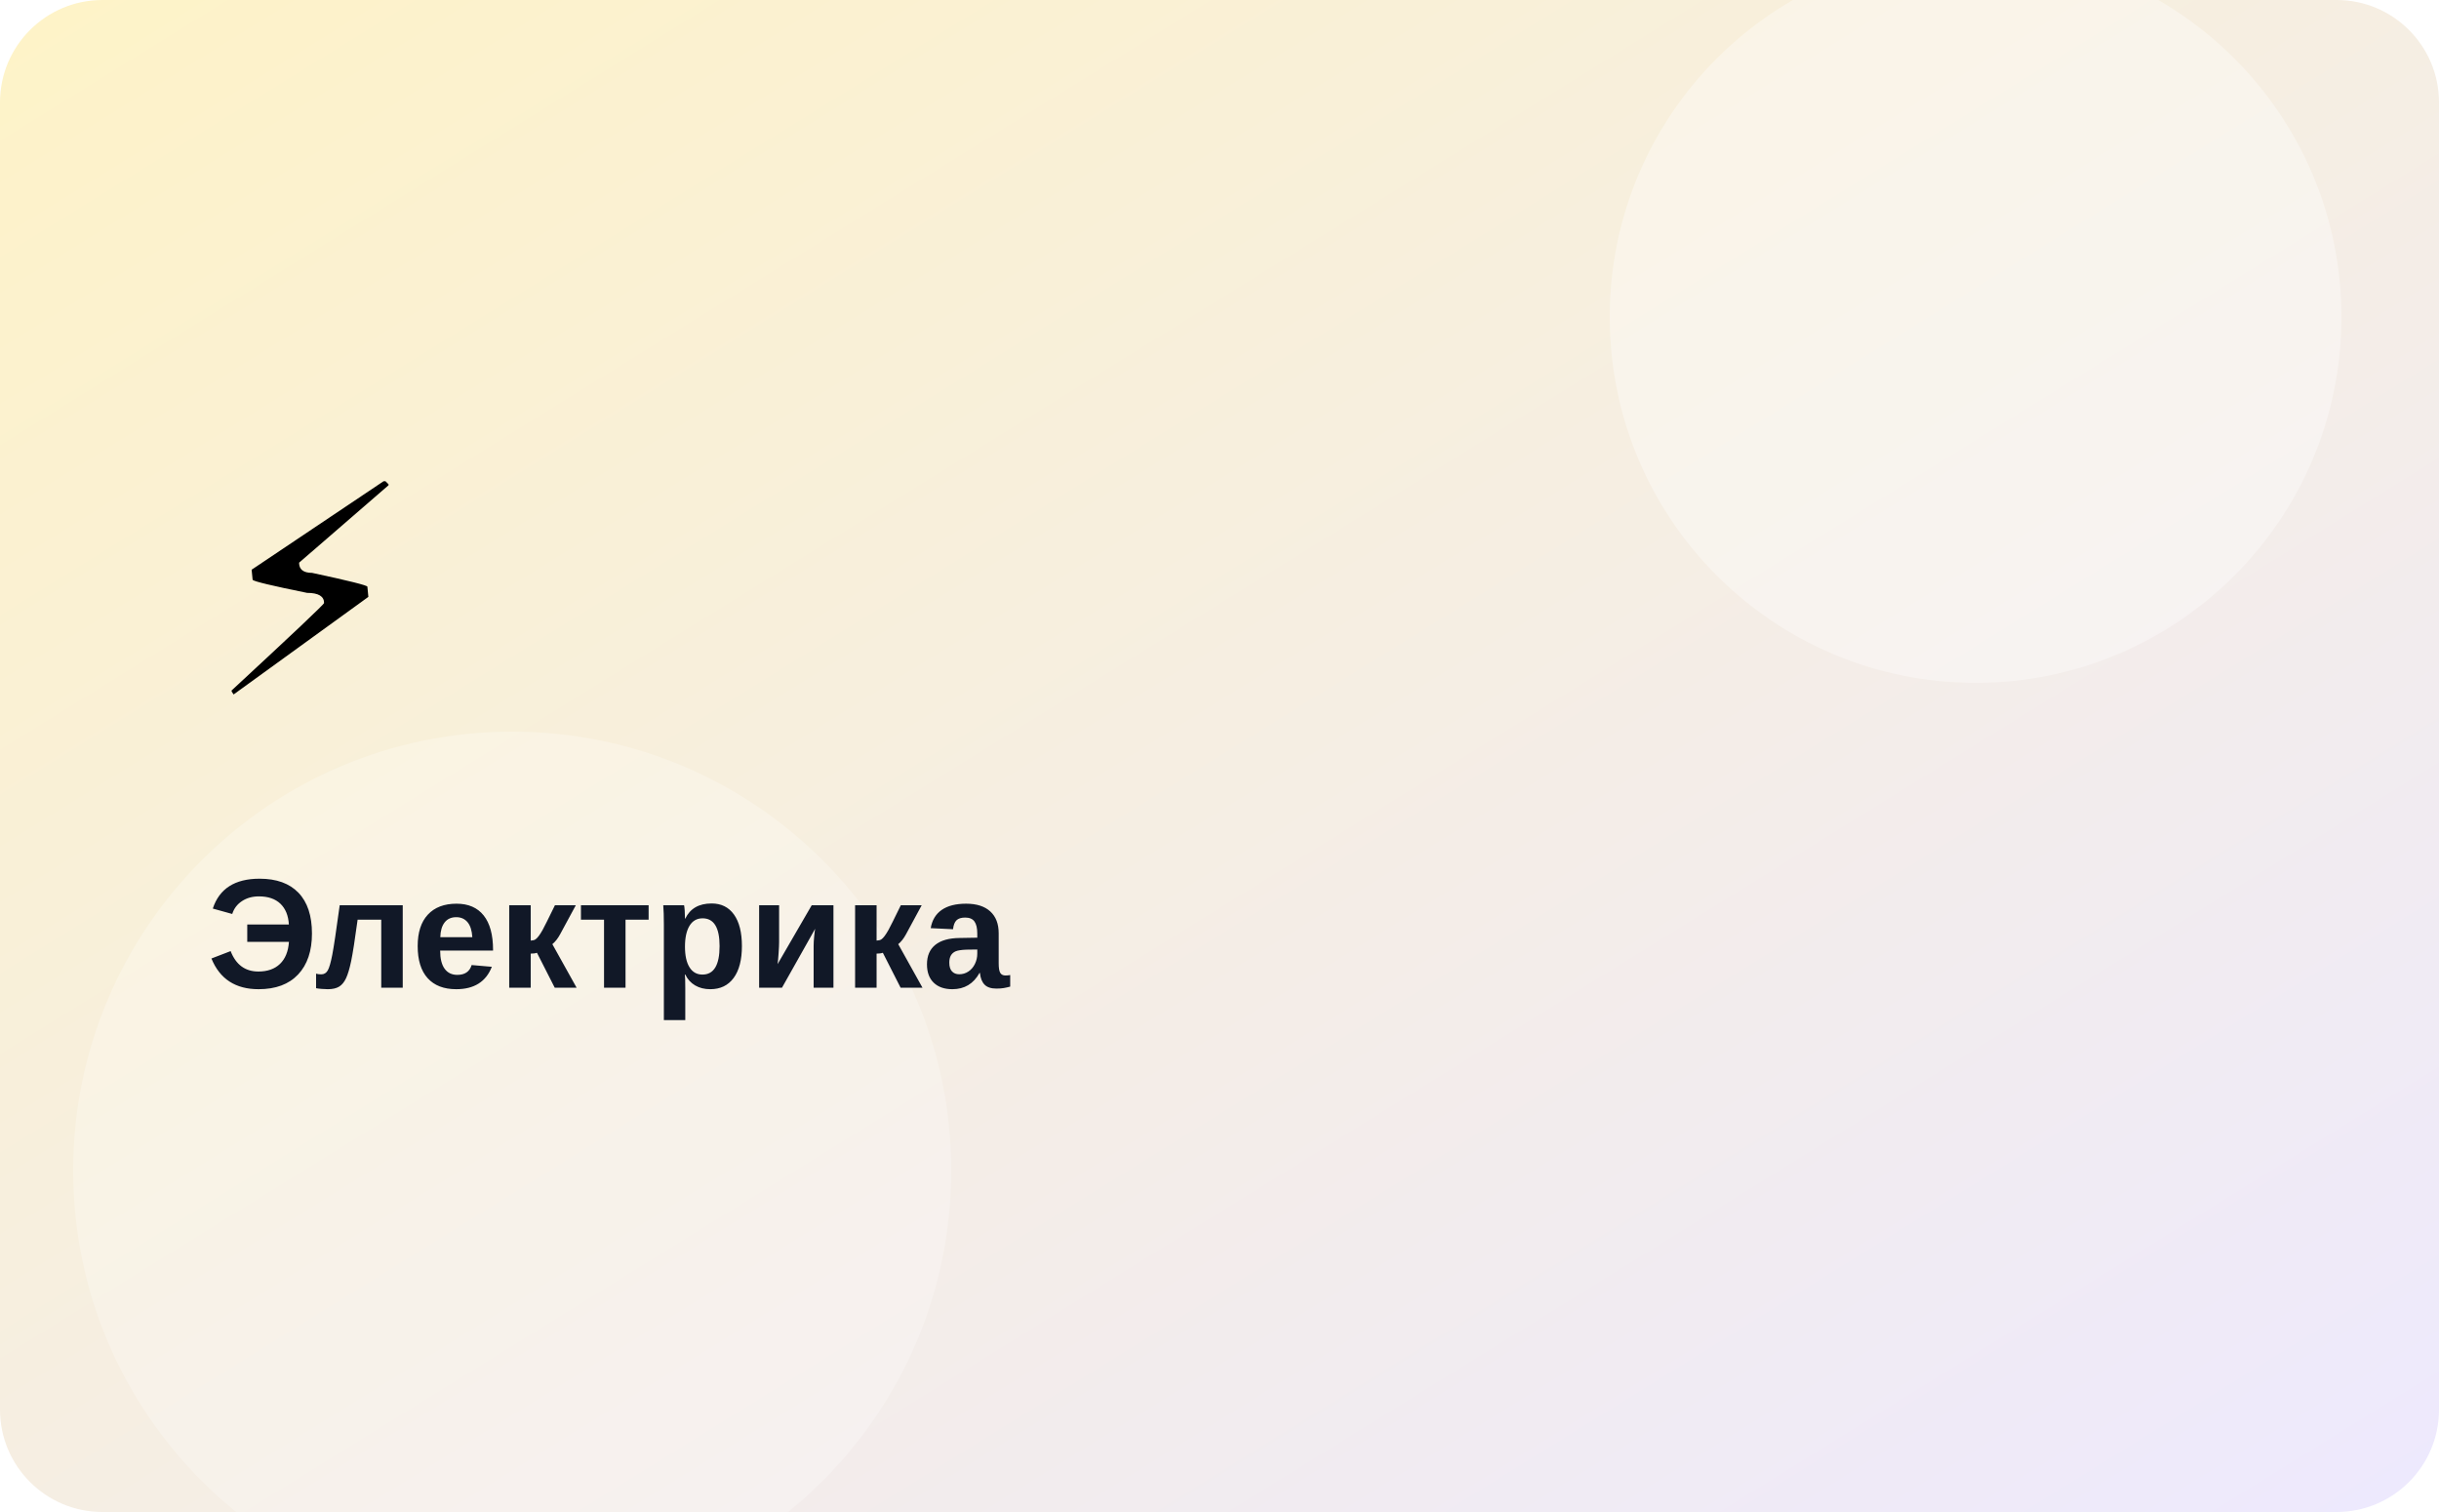
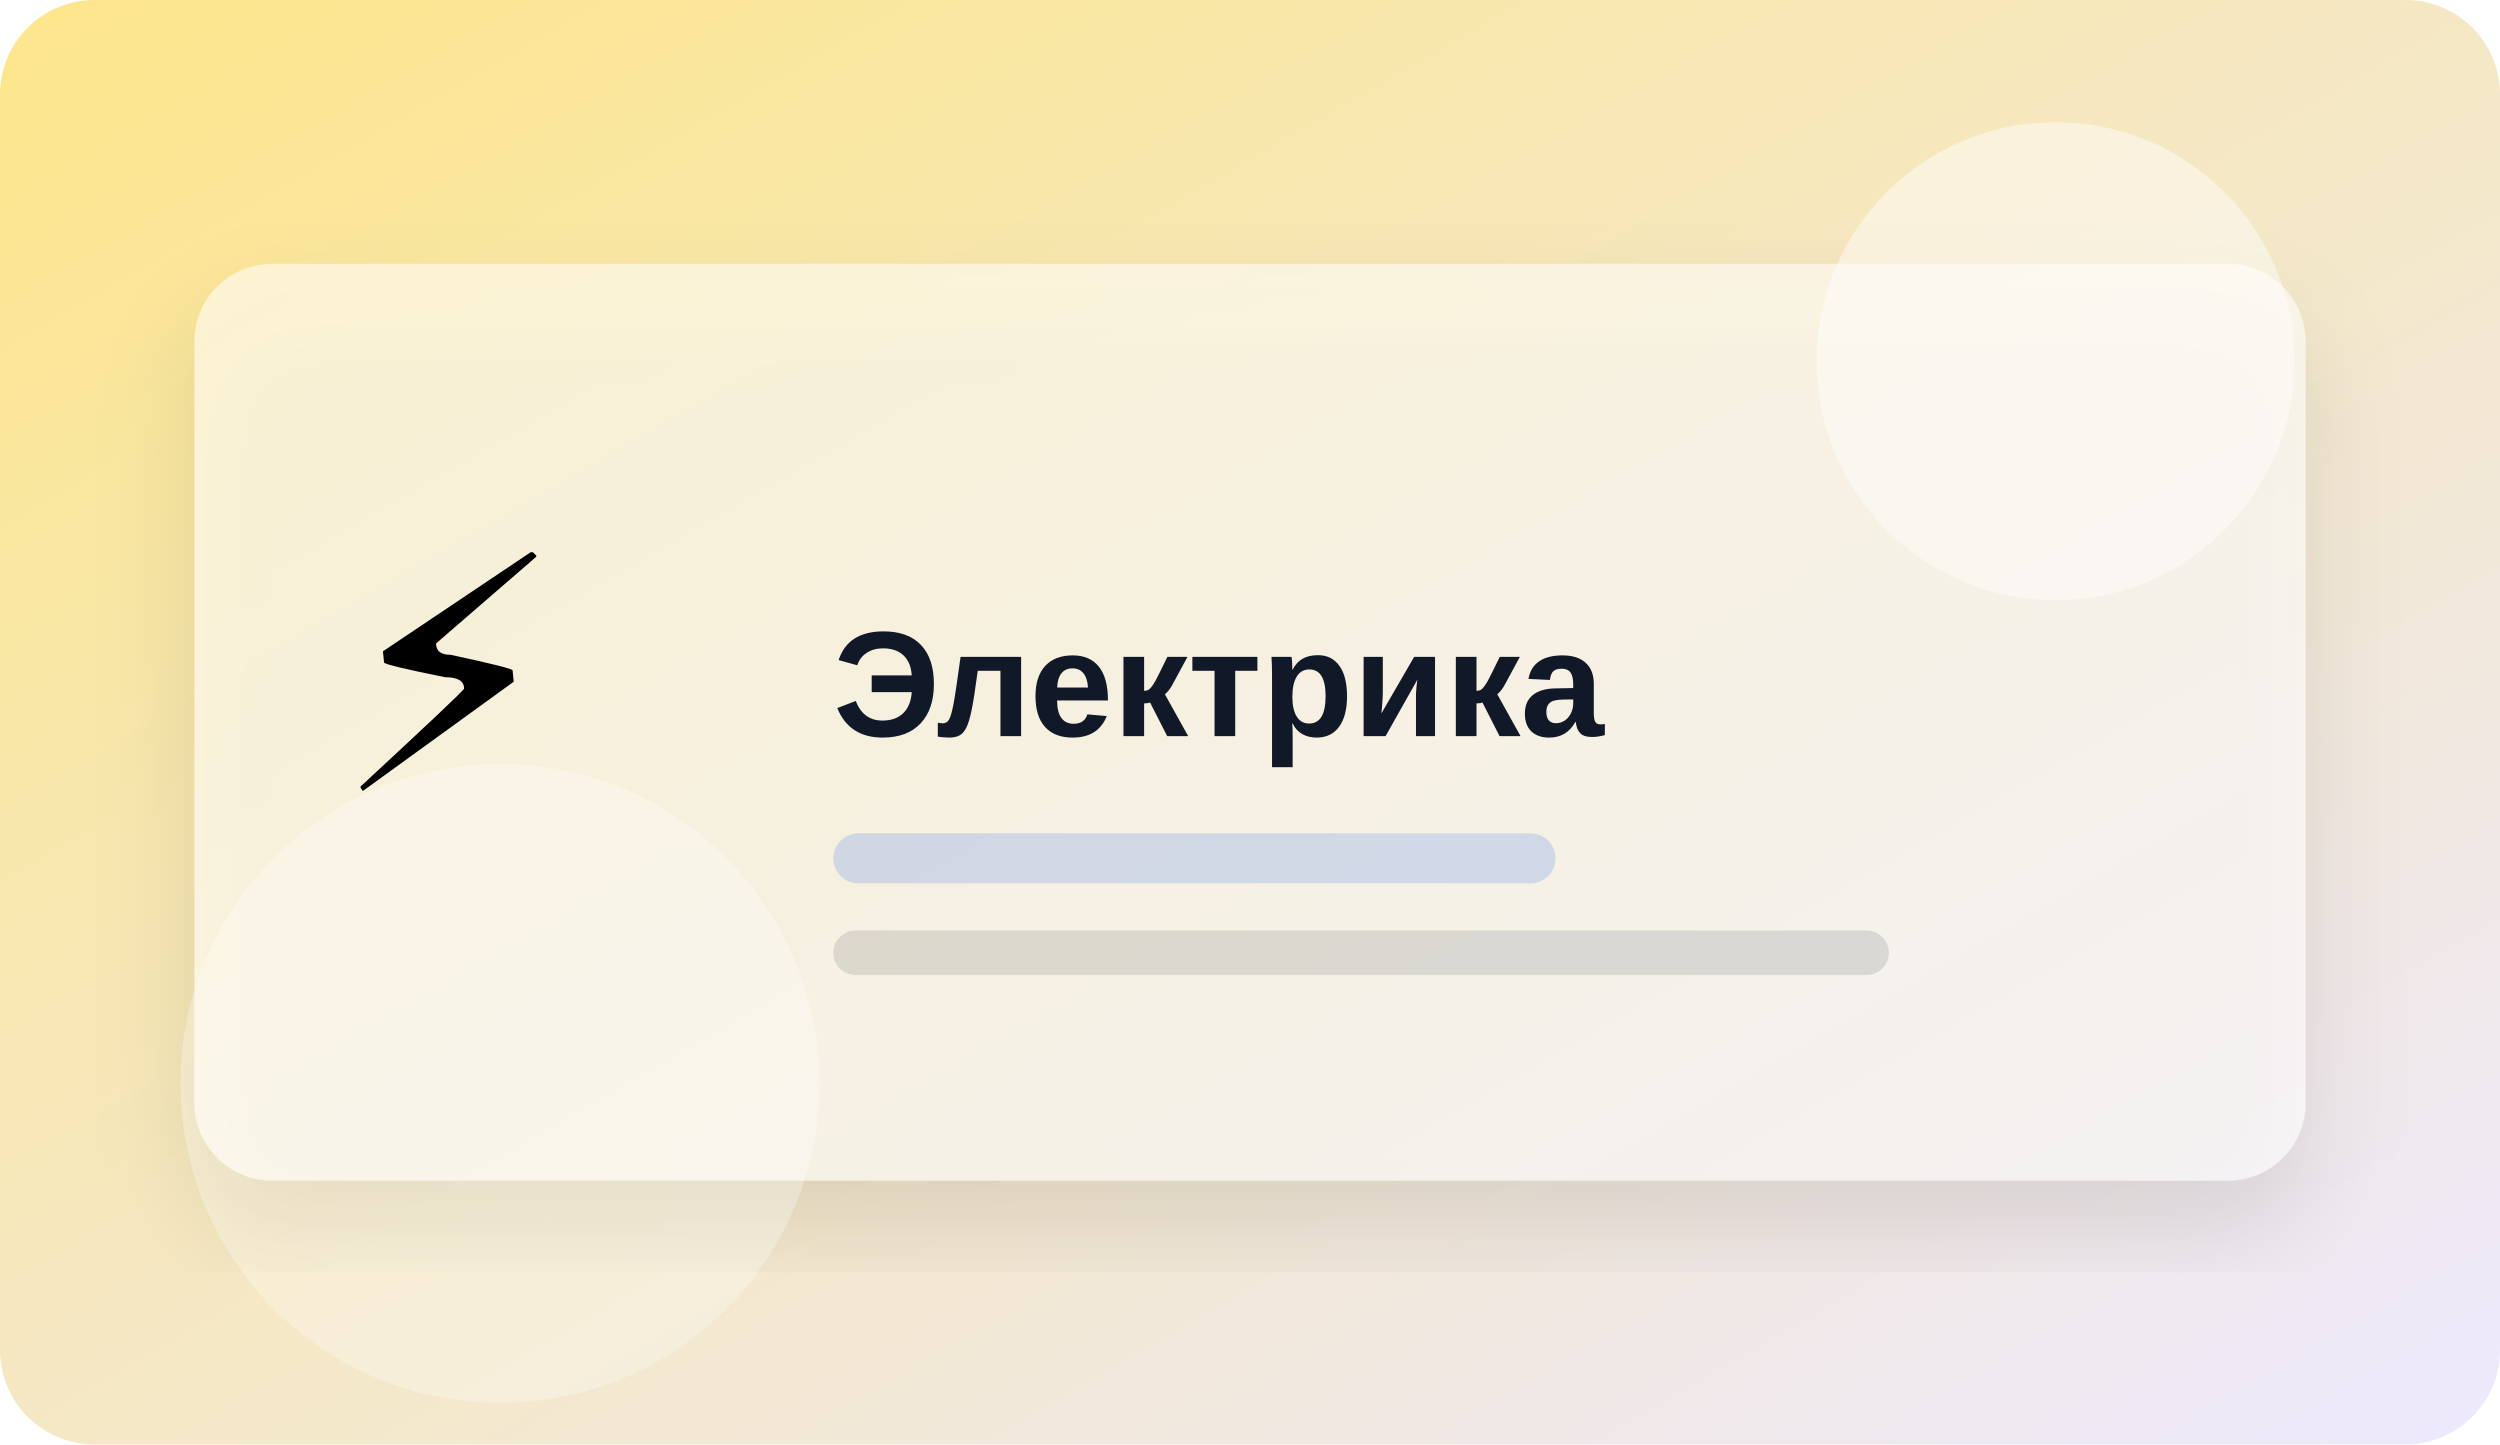
- <svg xmlns="http://www.w3.org/2000/svg" width="1000" height="620" viewBox="0 0 1000 620">
+ <svg xmlns="http://www.w3.org/2000/svg" width="900" height="520" viewBox="0 0 900 520">
  <defs>
    <linearGradient id="g" x1="0" y1="0" x2="1" y2="1">
-       <stop stop-color="#fef3c7" />
+       <stop stop-color="#fde68a" />
      <stop offset="1" stop-color="#ede9fe" />
    </linearGradient>
+     <filter id="s">
+       <feDropShadow dx="0" dy="18" stdDeviation="18" flood-opacity=".18" />
+     </filter>
  </defs>
-   <rect width="1000" height="620" rx="42" fill="url(#g)" />
-   <circle cx="810" cy="130" r="150" fill="rgba(255,255,255,.34)" />
-   <circle cx="210" cy="480" r="180" fill="rgba(255,255,255,.24)" />
-   <text x="85" y="285" font-family="Arial" font-size="120">⚡</text>
-   <text x="85" y="405" font-family="Arial" font-size="64" font-weight="800" fill="#111827">Электрика</text>
+   <rect width="900" height="520" rx="34" fill="url(#g)" />
+   <rect x="70" y="95" width="760" height="330" rx="28" fill="rgba(255,255,255,.55)" filter="url(#s)" />
+   <circle cx="740" cy="130" r="86" fill="rgba(255,255,255,.45)" />
+   <circle cx="180" cy="390" r="115" fill="rgba(255,255,255,.28)" />
+   <text x="120" y="285" font-family="Arial" font-size="118">⚡</text>
+   <text x="300" y="265" font-family="Arial" font-size="54" font-weight="800" fill="#111827">Электрика</text>
+   <rect x="300" y="300" width="260" height="18" rx="9" fill="#2563eb" opacity=".18" />
+   <rect x="300" y="335" width="380" height="16" rx="8" fill="#111827" opacity=".12" />
</svg>
